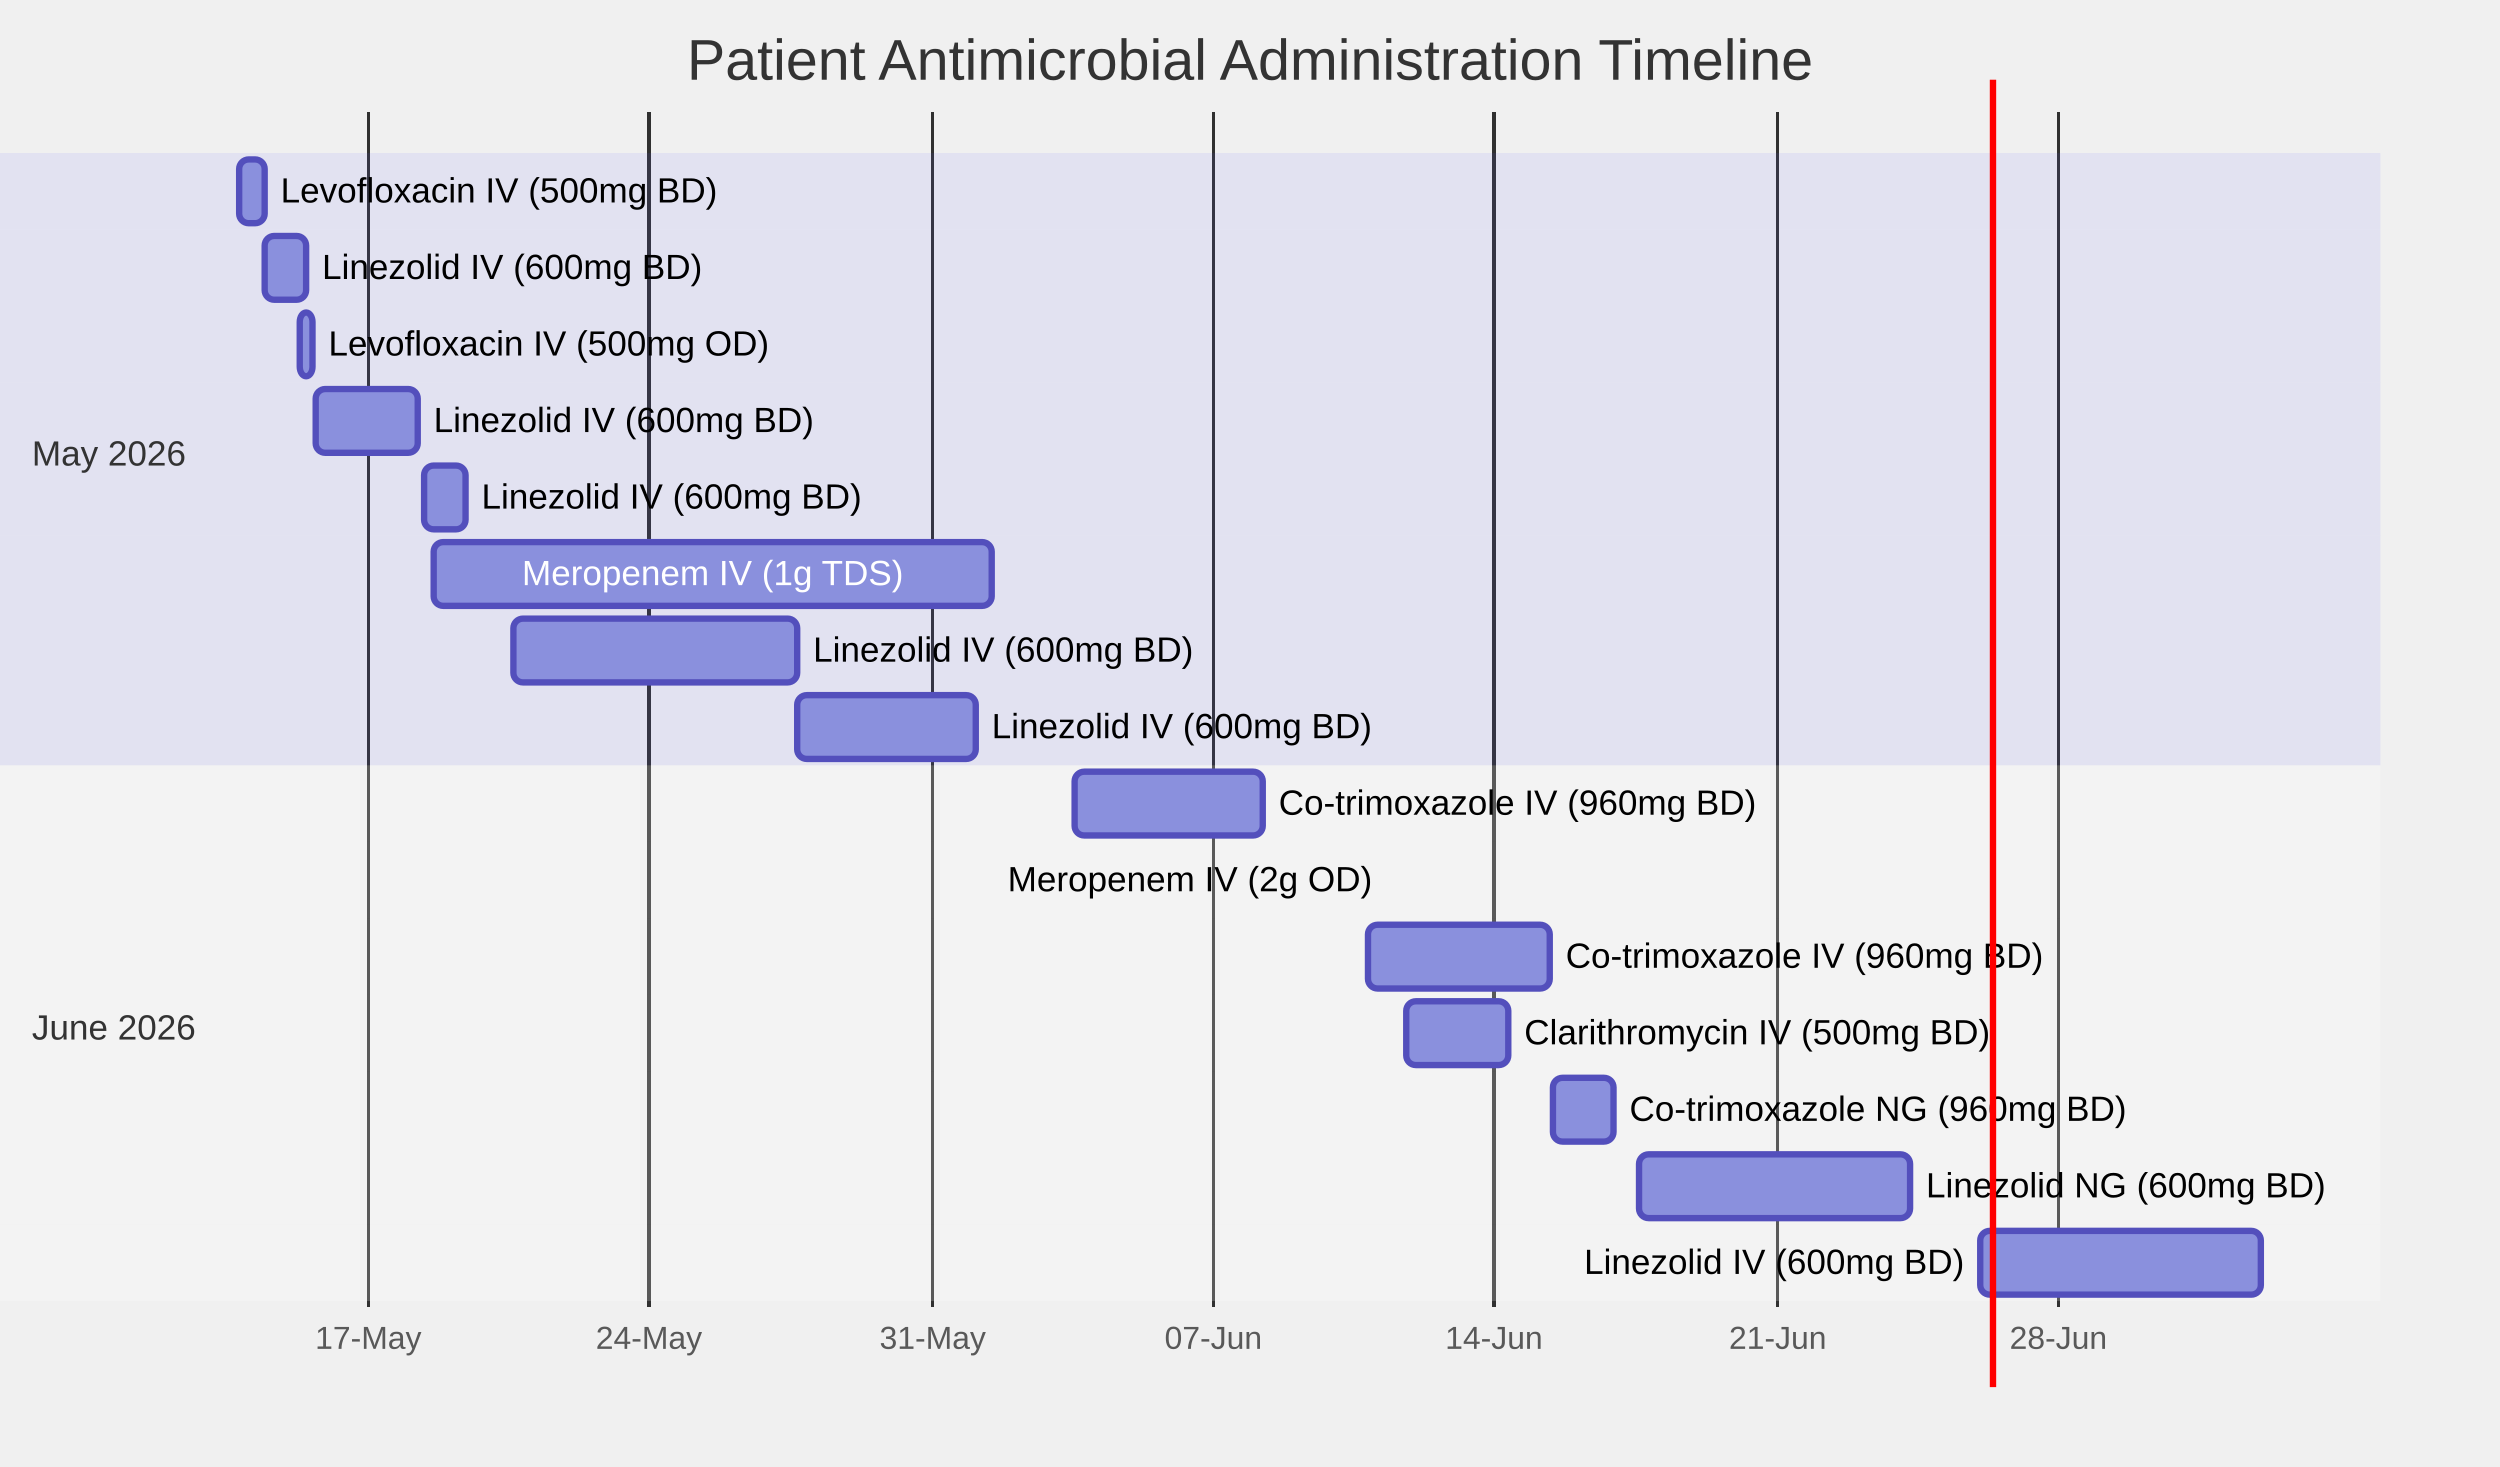
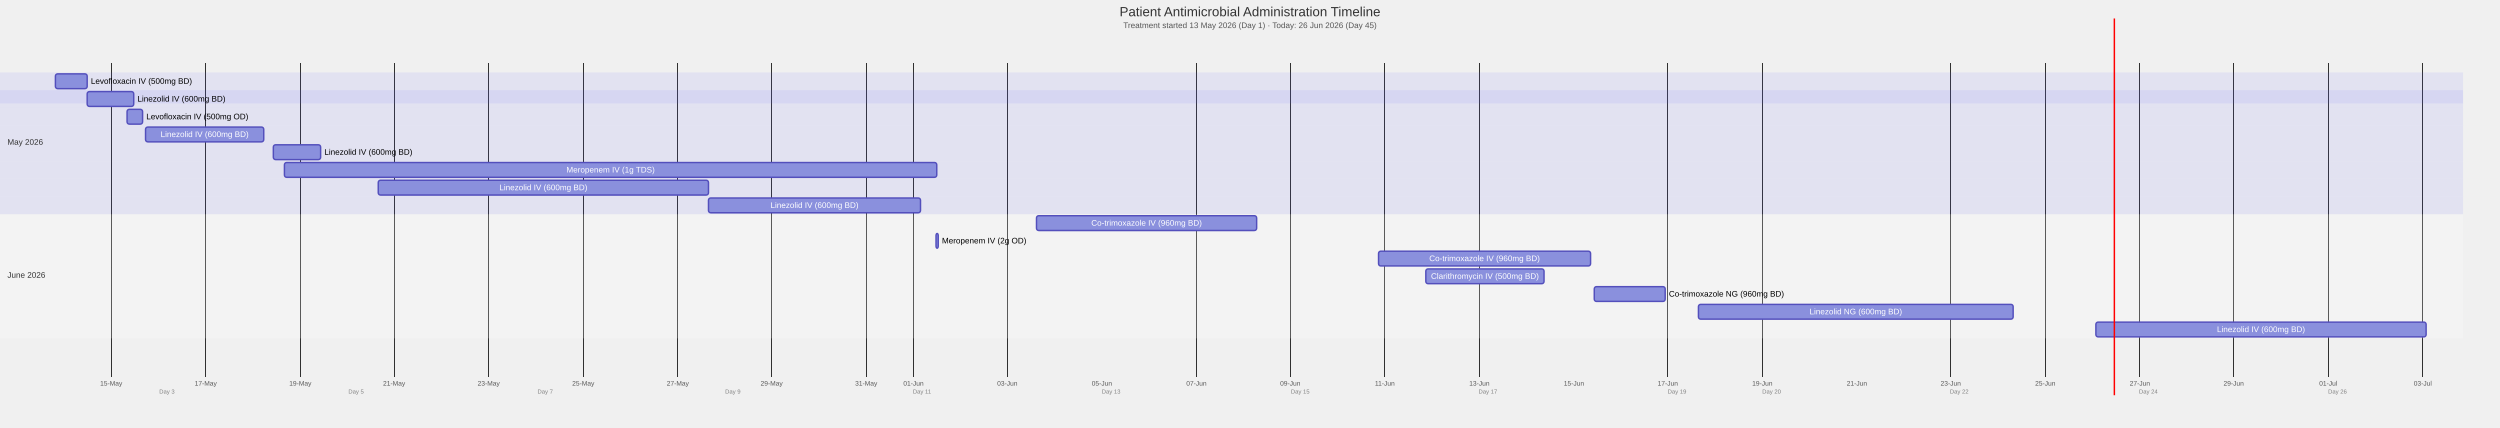
- <svg xmlns="http://www.w3.org/2000/svg" id="my-svg" width="100%" viewBox="0 0 784 460" style="max-width: 784px; background-color: white;" role="graphics-document document" aria-roledescription="gantt">
-   <style>#my-svg{font-family:"trebuchet ms",verdana,arial,sans-serif;font-size:16px;fill:#333;}@keyframes edge-animation-frame{from{stroke-dashoffset:0;}}@keyframes dash{to{stroke-dashoffset:0;}}#my-svg .edge-animation-slow{stroke-dasharray:9,5!important;stroke-dashoffset:900;animation:dash 50s linear infinite;stroke-linecap:round;}#my-svg .edge-animation-fast{stroke-dasharray:9,5!important;stroke-dashoffset:900;animation:dash 20s linear infinite;stroke-linecap:round;}#my-svg .error-icon{fill:#552222;}#my-svg .error-text{fill:#552222;stroke:#552222;}#my-svg .edge-thickness-normal{stroke-width:1px;}#my-svg .edge-thickness-thick{stroke-width:3.5px;}#my-svg .edge-pattern-solid{stroke-dasharray:0;}#my-svg .edge-thickness-invisible{stroke-width:0;fill:none;}#my-svg .edge-pattern-dashed{stroke-dasharray:3;}#my-svg .edge-pattern-dotted{stroke-dasharray:2;}#my-svg .marker{fill:#333333;stroke:#333333;}#my-svg .marker.cross{stroke:#333333;}#my-svg svg{font-family:"trebuchet ms",verdana,arial,sans-serif;font-size:16px;}#my-svg p{margin:0;}#my-svg .mermaid-main-font{font-family:"trebuchet ms",verdana,arial,sans-serif;}#my-svg .exclude-range{fill:#eeeeee;}#my-svg .section{stroke:none;opacity:0.2;}#my-svg .section0{fill:rgba(102, 102, 255, 0.49);}#my-svg .section2{fill:#fff400;}#my-svg .section1,#my-svg .section3{fill:white;opacity:0.2;}#my-svg .sectionTitle0{fill:#333;}#my-svg .sectionTitle1{fill:#333;}#my-svg .sectionTitle2{fill:#333;}#my-svg .sectionTitle3{fill:#333;}#my-svg .sectionTitle{text-anchor:start;font-family:"trebuchet ms",verdana,arial,sans-serif;}#my-svg .grid .tick{stroke:lightgrey;opacity:0.8;shape-rendering:crispEdges;}#my-svg .grid .tick text{font-family:"trebuchet ms",verdana,arial,sans-serif;fill:#333;}#my-svg .grid path{stroke-width:0;}#my-svg .today{fill:none;stroke:red;stroke-width:2px;}#my-svg .task{stroke-width:2;}#my-svg .taskText{text-anchor:middle;font-family:"trebuchet ms",verdana,arial,sans-serif;}#my-svg .taskTextOutsideRight{fill:black;text-anchor:start;font-family:"trebuchet ms",verdana,arial,sans-serif;}#my-svg .taskTextOutsideLeft{fill:black;text-anchor:end;}#my-svg .task.clickable{cursor:pointer;}#my-svg .taskText.clickable{cursor:pointer;fill:#003163!important;font-weight:bold;}#my-svg .taskTextOutsideLeft.clickable{cursor:pointer;fill:#003163!important;font-weight:bold;}#my-svg .taskTextOutsideRight.clickable{cursor:pointer;fill:#003163!important;font-weight:bold;}#my-svg .taskText0,#my-svg .taskText1,#my-svg .taskText2,#my-svg .taskText3{fill:white;}#my-svg .task0,#my-svg .task1,#my-svg .task2,#my-svg .task3{fill:#8a90dd;stroke:#534fbc;}#my-svg .taskTextOutside0,#my-svg .taskTextOutside2{fill:black;}#my-svg .taskTextOutside1,#my-svg .taskTextOutside3{fill:black;}#my-svg .active0,#my-svg .active1,#my-svg .active2,#my-svg .active3{fill:#bfc7ff;stroke:#534fbc;}#my-svg .activeText0,#my-svg .activeText1,#my-svg .activeText2,#my-svg .activeText3{fill:black!important;}#my-svg .done0,#my-svg .done1,#my-svg .done2,#my-svg .done3{stroke:grey;fill:lightgrey;stroke-width:2;}#my-svg .doneText0,#my-svg .doneText1,#my-svg .doneText2,#my-svg .doneText3{fill:black!important;}#my-svg .doneText0.taskTextOutsideLeft,#my-svg .doneText0.taskTextOutsideRight,#my-svg .doneText1.taskTextOutsideLeft,#my-svg .doneText1.taskTextOutsideRight,#my-svg .doneText2.taskTextOutsideLeft,#my-svg .doneText2.taskTextOutsideRight,#my-svg .doneText3.taskTextOutsideLeft,#my-svg .doneText3.taskTextOutsideRight{fill:black!important;}#my-svg .crit0,#my-svg .crit1,#my-svg .crit2,#my-svg .crit3{stroke:#ff8888;fill:red;stroke-width:2;}#my-svg .activeCrit0,#my-svg .activeCrit1,#my-svg .activeCrit2,#my-svg .activeCrit3{stroke:#ff8888;fill:#bfc7ff;stroke-width:2;}#my-svg .doneCrit0,#my-svg .doneCrit1,#my-svg .doneCrit2,#my-svg .doneCrit3{stroke:#ff8888;fill:lightgrey;stroke-width:2;cursor:pointer;shape-rendering:crispEdges;}#my-svg .milestone{transform:rotate(45deg) scale(0.8,0.8);}#my-svg .milestoneText{font-style:italic;}#my-svg .doneCritText0,#my-svg .doneCritText1,#my-svg .doneCritText2,#my-svg .doneCritText3{fill:black!important;}#my-svg .doneCritText0.taskTextOutsideLeft,#my-svg .doneCritText0.taskTextOutsideRight,#my-svg .doneCritText1.taskTextOutsideLeft,#my-svg .doneCritText1.taskTextOutsideRight,#my-svg .doneCritText2.taskTextOutsideLeft,#my-svg .doneCritText2.taskTextOutsideRight,#my-svg .doneCritText3.taskTextOutsideLeft,#my-svg .doneCritText3.taskTextOutsideRight{fill:black!important;}#my-svg .vert{stroke:navy;}#my-svg .vertText{font-size:15px;text-anchor:middle;fill:navy!important;}#my-svg .activeCritText0,#my-svg .activeCritText1,#my-svg .activeCritText2,#my-svg .activeCritText3{fill:black!important;}#my-svg .titleText{text-anchor:middle;font-size:18px;fill:#333;font-family:"trebuchet ms",verdana,arial,sans-serif;}#my-svg .node .neo-node{stroke:#9370DB;}#my-svg [data-look="neo"].node rect,#my-svg [data-look="neo"].cluster rect,#my-svg [data-look="neo"].node polygon{stroke:#9370DB;filter:drop-shadow(1px 2px 2px rgba(185, 185, 185, 1));}#my-svg [data-look="neo"].swimlane.cluster rect{filter:none;}#my-svg [data-look="neo"].node path{stroke:#9370DB;stroke-width:1px;}#my-svg [data-look="neo"].node .outer-path{filter:drop-shadow(1px 2px 2px rgba(185, 185, 185, 1));}#my-svg [data-look="neo"].node .neo-line path{stroke:#9370DB;filter:none;}#my-svg [data-look="neo"].node circle{stroke:#9370DB;filter:drop-shadow(1px 2px 2px rgba(185, 185, 185, 1));}#my-svg [data-look="neo"].node circle .state-start{fill:#000000;}#my-svg [data-look="neo"].icon-shape .icon{fill:#9370DB;filter:drop-shadow(1px 2px 2px rgba(185, 185, 185, 1));}#my-svg [data-look="neo"].icon-shape .icon-neo path{stroke:#9370DB;filter:drop-shadow(1px 2px 2px rgba(185, 185, 185, 1));}#my-svg :root{--mermaid-font-family:"trebuchet ms",verdana,arial,sans-serif;}</style>
+ <svg xmlns="http://www.w3.org/2000/svg" id="my-svg" width="100%" viewBox="0 0 3384 578" style="max-width: 3384px; background-color: white;" role="graphics-document document" aria-roledescription="gantt">
+   <style>#my-svg{font-family:"trebuchet ms",verdana,arial,sans-serif;font-size:16px;fill:#333;}@keyframes edge-animation-frame{from{stroke-dashoffset:0;}}@keyframes dash{to{stroke-dashoffset:0;}}#my-svg .edge-animation-slow{stroke-dasharray:9,5!important;stroke-dashoffset:900;animation:dash 50s linear infinite;stroke-linecap:round;}#my-svg .edge-animation-fast{stroke-dasharray:9,5!important;stroke-dashoffset:900;animation:dash 20s linear infinite;stroke-linecap:round;}#my-svg .error-icon{fill:#552222;}#my-svg .error-text{fill:#552222;stroke:#552222;}#my-svg .edge-thickness-normal{stroke-width:1px;}#my-svg .edge-thickness-thick{stroke-width:3.5px;}#my-svg .edge-pattern-solid{stroke-dasharray:0;}#my-svg .edge-thickness-invisible{stroke-width:0;fill:none;}#my-svg .edge-pattern-dashed{stroke-dasharray:3;}#my-svg .edge-pattern-dotted{stroke-dasharray:2;}#my-svg .marker{fill:#333333;stroke:#333333;}#my-svg .marker.cross{stroke:#333333;}#my-svg svg{font-family:"trebuchet ms",verdana,arial,sans-serif;font-size:16px;}#my-svg p{margin:0;}#my-svg .mermaid-main-font{font-family:"trebuchet ms",verdana,arial,sans-serif;}#my-svg .exclude-range{fill:#eeeeee;}#my-svg .section{stroke:none;opacity:0.2;}#my-svg .section0{fill:rgba(102, 102, 255, 0.49);}#my-svg .section2{fill:#fff400;}#my-svg .section1,#my-svg .section3{fill:white;opacity:0.2;}#my-svg .sectionTitle0{fill:#333;}#my-svg .sectionTitle1{fill:#333;}#my-svg .sectionTitle2{fill:#333;}#my-svg .sectionTitle3{fill:#333;}#my-svg .sectionTitle{text-anchor:start;font-family:"trebuchet ms",verdana,arial,sans-serif;}#my-svg .grid .tick{stroke:lightgrey;opacity:0.8;shape-rendering:crispEdges;}#my-svg .grid .tick text{font-family:"trebuchet ms",verdana,arial,sans-serif;fill:#333;}#my-svg .grid path{stroke-width:0;}#my-svg .today{fill:none;stroke:red;stroke-width:2px;}#my-svg .task{stroke-width:2;}#my-svg .taskText{text-anchor:middle;font-family:"trebuchet ms",verdana,arial,sans-serif;}#my-svg .taskTextOutsideRight{fill:black;text-anchor:start;font-family:"trebuchet ms",verdana,arial,sans-serif;}#my-svg .taskTextOutsideLeft{fill:black;text-anchor:end;}#my-svg .task.clickable{cursor:pointer;}#my-svg .taskText.clickable{cursor:pointer;fill:#003163!important;font-weight:bold;}#my-svg .taskTextOutsideLeft.clickable{cursor:pointer;fill:#003163!important;font-weight:bold;}#my-svg .taskTextOutsideRight.clickable{cursor:pointer;fill:#003163!important;font-weight:bold;}#my-svg .taskText0,#my-svg .taskText1,#my-svg .taskText2,#my-svg .taskText3{fill:white;}#my-svg .task0,#my-svg .task1,#my-svg .task2,#my-svg .task3{fill:#8a90dd;stroke:#534fbc;}#my-svg .taskTextOutside0,#my-svg .taskTextOutside2{fill:black;}#my-svg .taskTextOutside1,#my-svg .taskTextOutside3{fill:black;}#my-svg .active0,#my-svg .active1,#my-svg .active2,#my-svg .active3{fill:#bfc7ff;stroke:#534fbc;}#my-svg .activeText0,#my-svg .activeText1,#my-svg .activeText2,#my-svg .activeText3{fill:black!important;}#my-svg .done0,#my-svg .done1,#my-svg .done2,#my-svg .done3{stroke:grey;fill:lightgrey;stroke-width:2;}#my-svg .doneText0,#my-svg .doneText1,#my-svg .doneText2,#my-svg .doneText3{fill:black!important;}#my-svg .doneText0.taskTextOutsideLeft,#my-svg .doneText0.taskTextOutsideRight,#my-svg .doneText1.taskTextOutsideLeft,#my-svg .doneText1.taskTextOutsideRight,#my-svg .doneText2.taskTextOutsideLeft,#my-svg .doneText2.taskTextOutsideRight,#my-svg .doneText3.taskTextOutsideLeft,#my-svg .doneText3.taskTextOutsideRight{fill:black!important;}#my-svg .crit0,#my-svg .crit1,#my-svg .crit2,#my-svg .crit3{stroke:#ff8888;fill:red;stroke-width:2;}#my-svg .activeCrit0,#my-svg .activeCrit1,#my-svg .activeCrit2,#my-svg .activeCrit3{stroke:#ff8888;fill:#bfc7ff;stroke-width:2;}#my-svg .doneCrit0,#my-svg .doneCrit1,#my-svg .doneCrit2,#my-svg .doneCrit3{stroke:#ff8888;fill:lightgrey;stroke-width:2;cursor:pointer;shape-rendering:crispEdges;}#my-svg .milestone{transform:rotate(45deg) scale(0.8,0.8);}#my-svg .milestoneText{font-style:italic;}#my-svg .doneCritText0,#my-svg .doneCritText1,#my-svg .doneCritText2,#my-svg .doneCritText3{fill:black!important;}#my-svg .doneCritText0.taskTextOutsideLeft,#my-svg .doneCritText0.taskTextOutsideRight,#my-svg .doneCritText1.taskTextOutsideLeft,#my-svg .doneCritText1.taskTextOutsideRight,#my-svg .doneCritText2.taskTextOutsideLeft,#my-svg .doneCritText2.taskTextOutsideRight,#my-svg .doneCritText3.taskTextOutsideLeft,#my-svg .doneCritText3.taskTextOutsideRight{fill:black!important;}#my-svg .vert{stroke:navy;}#my-svg .vertText{font-size:15px;text-anchor:middle;fill:navy!important;}#my-svg .activeCritText0,#my-svg .activeCritText1,#my-svg .activeCritText2,#my-svg .activeCritText3{fill:black!important;}#my-svg .titleText{text-anchor:middle;font-size:18px;fill:#333;font-family:"trebuchet ms",verdana,arial,sans-serif;}#my-svg .node .neo-node{stroke:#9370DB;}#my-svg [data-look="neo"].node rect,#my-svg [data-look="neo"].cluster rect,#my-svg [data-look="neo"].node polygon{stroke:#9370DB;filter:drop-shadow(1px 2px 2px rgba(185, 185, 185, 1));}#my-svg [data-look="neo"].swimlane.cluster rect{filter:none;}#my-svg [data-look="neo"].node path{stroke:#9370DB;stroke-width:1px;}#my-svg [data-look="neo"].node .outer-path{filter:drop-shadow(1px 2px 2px rgba(185, 185, 185, 1));}#my-svg [data-look="neo"].node .neo-line path{stroke:#9370DB;filter:none;}#my-svg [data-look="neo"].node circle{stroke:#9370DB;filter:drop-shadow(1px 2px 2px rgba(185, 185, 185, 1));}#my-svg [data-look="neo"].node circle .state-start{fill:#000000;}#my-svg [data-look="neo"].icon-shape .icon{fill:#9370DB;filter:drop-shadow(1px 2px 2px rgba(185, 185, 185, 1));}#my-svg [data-look="neo"].icon-shape .icon-neo path{stroke:#9370DB;filter:drop-shadow(1px 2px 2px rgba(185, 185, 185, 1));}#my-svg g.tick text{font-size:9px;}#my-svg :root{--mermaid-font-family:"trebuchet ms",verdana,arial,sans-serif;}#my-svg .subtitleText{fill:#555;font-size:11px;text-anchor:middle;font-family:"trebuchet ms",verdana,arial,sans-serif;}</style>
  <g />
-   <g class="grid" transform="translate(75, 410)" fill="none" font-size="10" font-family="sans-serif" text-anchor="middle">
-     <path class="domain" stroke="currentColor" d="M0.5,-375V0.5H634.5V-375" />
-     <g class="tick" opacity="1" transform="translate(40.5,0)">
-       <line stroke="currentColor" y2="-375" />
-       <text fill="#000" y="3" dy="1em" stroke="none" font-size="10" style="text-anchor: middle;">17-May</text>
+   <g class="grid" transform="translate(75, 510)" fill="none" font-size="10" font-family="sans-serif" text-anchor="middle">
+     <path class="domain" stroke="currentColor" d="M0.5,-425V0.5H3209.5V-425" />
+     <g class="tick" opacity="1" transform="translate(75.5,0)">
+       <line stroke="currentColor" y2="-425" />
+       <text fill="#000" y="3" dy="1em" stroke="none" font-size="10" style="text-anchor: middle;">15-May<tspan x="75.5" dy="1.35em" fill="#666" font-size="8">Day 3</tspan>
+       </text>
    </g>
-     <g class="tick" opacity="1" transform="translate(128.5,0)">
-       <line stroke="currentColor" y2="-375" />
-       <text fill="#000" y="3" dy="1em" stroke="none" font-size="10" style="text-anchor: middle;">24-May</text>
+     <g class="tick" opacity="1" transform="translate(203.5,0)">
+       <line stroke="currentColor" y2="-425" />
+       <text fill="#000" y="3" dy="1em" stroke="none" font-size="10" style="text-anchor: middle;">17-May<tspan x="203.5" dy="1.35em" fill="#666" font-size="8">Day 5</tspan>
+       </text>
    </g>
-     <g class="tick" opacity="1" transform="translate(217.5,0)">
-       <line stroke="currentColor" y2="-375" />
-       <text fill="#000" y="3" dy="1em" stroke="none" font-size="10" style="text-anchor: middle;">31-May</text>
+     <g class="tick" opacity="1" transform="translate(331.5,0)">
+       <line stroke="currentColor" y2="-425" />
+       <text fill="#000" y="3" dy="1em" stroke="none" font-size="10" style="text-anchor: middle;">19-May<tspan x="331.5" dy="1.35em" fill="#666" font-size="8">Day 7</tspan>
+       </text>
    </g>
-     <g class="tick" opacity="1" transform="translate(305.5,0)">
-       <line stroke="currentColor" y2="-375" />
-       <text fill="#000" y="3" dy="1em" stroke="none" font-size="10" style="text-anchor: middle;">07-Jun</text>
+     <g class="tick" opacity="1" transform="translate(458.5,0)">
+       <line stroke="currentColor" y2="-425" />
+       <text fill="#000" y="3" dy="1em" stroke="none" font-size="10" style="text-anchor: middle;">21-May<tspan x="458.5" dy="1.35em" fill="#666" font-size="8">Day 9</tspan>
+       </text>
    </g>
-     <g class="tick" opacity="1" transform="translate(393.5,0)">
-       <line stroke="currentColor" y2="-375" />
-       <text fill="#000" y="3" dy="1em" stroke="none" font-size="10" style="text-anchor: middle;">14-Jun</text>
+     <g class="tick" opacity="1" transform="translate(586.5,0)">
+       <line stroke="currentColor" y2="-425" />
+       <text fill="#000" y="3" dy="1em" stroke="none" font-size="10" style="text-anchor: middle;">23-May<tspan x="586.5" dy="1.35em" fill="#666" font-size="8">Day 11</tspan>
+       </text>
    </g>
-     <g class="tick" opacity="1" transform="translate(482.5,0)">
-       <line stroke="currentColor" y2="-375" />
-       <text fill="#000" y="3" dy="1em" stroke="none" font-size="10" style="text-anchor: middle;">21-Jun</text>
+     <g class="tick" opacity="1" transform="translate(714.5,0)">
+       <line stroke="currentColor" y2="-425" />
+       <text fill="#000" y="3" dy="1em" stroke="none" font-size="10" style="text-anchor: middle;">25-May<tspan x="714.5" dy="1.35em" fill="#666" font-size="8">Day 13</tspan>
+       </text>
    </g>
-     <g class="tick" opacity="1" transform="translate(570.5,0)">
-       <line stroke="currentColor" y2="-375" />
-       <text fill="#000" y="3" dy="1em" stroke="none" font-size="10" style="text-anchor: middle;">28-Jun</text>
+     <g class="tick" opacity="1" transform="translate(842.5,0)">
+       <line stroke="currentColor" y2="-425" />
+       <text fill="#000" y="3" dy="1em" stroke="none" font-size="10" style="text-anchor: middle;">27-May<tspan x="842.5" dy="1.35em" fill="#666" font-size="8">Day 15</tspan>
+       </text>
+     </g>
+     <g class="tick" opacity="1" transform="translate(969.5,0)">
+       <line stroke="currentColor" y2="-425" />
+       <text fill="#000" y="3" dy="1em" stroke="none" font-size="10" style="text-anchor: middle;">29-May<tspan x="969.5" dy="1.35em" fill="#666" font-size="8">Day 17</tspan>
+       </text>
+     </g>
+     <g class="tick" opacity="1" transform="translate(1097.5,0)">
+       <line stroke="currentColor" y2="-425" />
+       <text fill="#000" y="3" dy="1em" stroke="none" font-size="10" style="text-anchor: middle;">31-May<tspan x="1097.5" dy="1.35em" fill="#666" font-size="8">Day 19</tspan>
+       </text>
+     </g>
+     <g class="tick" opacity="1" transform="translate(1161.5,0)">
+       <line stroke="currentColor" y2="-425" />
+       <text fill="#000" y="3" dy="1em" stroke="none" font-size="10" style="text-anchor: middle;">01-Jun<tspan x="1161.5" dy="1.35em" fill="#666" font-size="8">Day 20</tspan>
+       </text>
+     </g>
+     <g class="tick" opacity="1" transform="translate(1288.5,0)">
+       <line stroke="currentColor" y2="-425" />
+       <text fill="#000" y="3" dy="1em" stroke="none" font-size="10" style="text-anchor: middle;">03-Jun<tspan x="1288.5" dy="1.35em" fill="#666" font-size="8">Day 22</tspan>
+       </text>
+     </g>
+     <g class="tick" opacity="1" transform="translate(1416.5,0)">
+       <line stroke="currentColor" y2="-425" />
+       <text fill="#000" y="3" dy="1em" stroke="none" font-size="10" style="text-anchor: middle;">05-Jun<tspan x="1416.5" dy="1.35em" fill="#666" font-size="8">Day 24</tspan>
+       </text>
+     </g>
+     <g class="tick" opacity="1" transform="translate(1544.5,0)">
+       <line stroke="currentColor" y2="-425" />
+       <text fill="#000" y="3" dy="1em" stroke="none" font-size="10" style="text-anchor: middle;">07-Jun<tspan x="1544.5" dy="1.35em" fill="#666" font-size="8">Day 26</tspan>
+       </text>
+     </g>
+     <g class="tick" opacity="1" transform="translate(1671.5,0)">
+       <line stroke="currentColor" y2="-425" />
+       <text fill="#000" y="3" dy="1em" stroke="none" font-size="10" style="text-anchor: middle;">09-Jun<tspan x="1671.5" dy="1.35em" fill="#666" font-size="8">Day 28</tspan>
+       </text>
+     </g>
+     <g class="tick" opacity="1" transform="translate(1799.5,0)">
+       <line stroke="currentColor" y2="-425" />
+       <text fill="#000" y="3" dy="1em" stroke="none" font-size="10" style="text-anchor: middle;">11-Jun<tspan x="1799.5" dy="1.35em" fill="#666" font-size="8">Day 30</tspan>
+       </text>
+     </g>
+     <g class="tick" opacity="1" transform="translate(1927.5,0)">
+       <line stroke="currentColor" y2="-425" />
+       <text fill="#000" y="3" dy="1em" stroke="none" font-size="10" style="text-anchor: middle;">13-Jun<tspan x="1927.5" dy="1.35em" fill="#666" font-size="8">Day 32</tspan>
+       </text>
+     </g>
+     <g class="tick" opacity="1" transform="translate(2055.5,0)">
+       <line stroke="currentColor" y2="-425" />
+       <text fill="#000" y="3" dy="1em" stroke="none" font-size="10" style="text-anchor: middle;">15-Jun<tspan x="2055.5" dy="1.35em" fill="#666" font-size="8">Day 34</tspan>
+       </text>
+     </g>
+     <g class="tick" opacity="1" transform="translate(2182.5,0)">
+       <line stroke="currentColor" y2="-425" />
+       <text fill="#000" y="3" dy="1em" stroke="none" font-size="10" style="text-anchor: middle;">17-Jun<tspan x="2182.5" dy="1.35em" fill="#666" font-size="8">Day 36</tspan>
+       </text>
+     </g>
+     <g class="tick" opacity="1" transform="translate(2310.5,0)">
+       <line stroke="currentColor" y2="-425" />
+       <text fill="#000" y="3" dy="1em" stroke="none" font-size="10" style="text-anchor: middle;">19-Jun<tspan x="2310.5" dy="1.35em" fill="#666" font-size="8">Day 38</tspan>
+       </text>
+     </g>
+     <g class="tick" opacity="1" transform="translate(2438.5,0)">
+       <line stroke="currentColor" y2="-425" />
+       <text fill="#000" y="3" dy="1em" stroke="none" font-size="10" style="text-anchor: middle;">21-Jun<tspan x="2438.5" dy="1.35em" fill="#666" font-size="8">Day 40</tspan>
+       </text>
+     </g>
+     <g class="tick" opacity="1" transform="translate(2565.5,0)">
+       <line stroke="currentColor" y2="-425" />
+       <text fill="#000" y="3" dy="1em" stroke="none" font-size="10" style="text-anchor: middle;">23-Jun<tspan x="2565.5" dy="1.35em" fill="#666" font-size="8">Day 42</tspan>
+       </text>
+     </g>
+     <g class="tick" opacity="1" transform="translate(2693.5,0)">
+       <line stroke="currentColor" y2="-425" />
+       <text fill="#000" y="3" dy="1em" stroke="none" font-size="10" style="text-anchor: middle;">25-Jun<tspan x="2693.5" dy="1.35em" fill="#666" font-size="8">Day 44</tspan>
+       </text>
+     </g>
+     <g class="tick" opacity="1" transform="translate(2821.5,0)">
+       <line stroke="currentColor" y2="-425" />
+       <text fill="#000" y="3" dy="1em" stroke="none" font-size="10" style="text-anchor: middle;">27-Jun<tspan x="2821.5" dy="1.35em" fill="#666" font-size="8">Day 46</tspan>
+       </text>
+     </g>
+     <g class="tick" opacity="1" transform="translate(2948.5,0)">
+       <line stroke="currentColor" y2="-425" />
+       <text fill="#000" y="3" dy="1em" stroke="none" font-size="10" style="text-anchor: middle;">29-Jun<tspan x="2948.5" dy="1.35em" fill="#666" font-size="8">Day 48</tspan>
+       </text>
+     </g>
+     <g class="tick" opacity="1" transform="translate(3076.5,0)">
+       <line stroke="currentColor" y2="-425" />
+       <text fill="#000" y="3" dy="1em" stroke="none" font-size="10" style="text-anchor: middle;">01-Jul<tspan x="3076.5" dy="1.35em" fill="#666" font-size="8">Day 50</tspan>
+       </text>
+     </g>
+     <g class="tick" opacity="1" transform="translate(3204.5,0)">
+       <line stroke="currentColor" y2="-425" />
+       <text fill="#000" y="3" dy="1em" stroke="none" font-size="10" style="text-anchor: middle;">03-Jul<tspan x="3204.5" dy="1.35em" fill="#666" font-size="8">Day 52</tspan>
+       </text>
    </g>
  </g>
  <g>
-     <rect x="0" y="48" width="746.5" height="24" class="section section0" />
-     <rect x="0" y="72" width="746.5" height="24" class="section section0" />
-     <rect x="0" y="96" width="746.5" height="24" class="section section0" />
-     <rect x="0" y="120" width="746.5" height="24" class="section section0" />
-     <rect x="0" y="144" width="746.5" height="24" class="section section0" />
-     <rect x="0" y="168" width="746.5" height="24" class="section section0" />
-     <rect x="0" y="192" width="746.5" height="24" class="section section0" />
-     <rect x="0" y="216" width="746.5" height="24" class="section section0" />
-     <rect x="0" y="264" width="746.5" height="24" class="section section1" />
-     <rect x="0" y="240" width="746.5" height="24" class="section section1" />
-     <rect x="0" y="288" width="746.5" height="24" class="section section1" />
-     <rect x="0" y="312" width="746.5" height="24" class="section section1" />
-     <rect x="0" y="336" width="746.5" height="24" class="section section1" />
-     <rect x="0" y="360" width="746.5" height="24" class="section section1" />
-     <rect x="0" y="384" width="746.5" height="24" class="section section1" />
+     <rect x="0" y="98" width="3334" height="42" class="section section0" />
+     <rect x="0" y="122" width="3334" height="24" class="section section0" />
+     <rect x="0" y="146" width="3334" height="24" class="section section0" />
+     <rect x="0" y="170" width="3334" height="24" class="section section0" />
+     <rect x="0" y="194" width="3334" height="24" class="section section0" />
+     <rect x="0" y="218" width="3334" height="24" class="section section0" />
+     <rect x="0" y="242" width="3334" height="24" class="section section0" />
+     <rect x="0" y="266" width="3334" height="24" class="section section0" />
+     <rect x="0" y="314" width="3334" height="24" class="section section1" />
+     <rect x="0" y="290" width="3334" height="24" class="section section1" />
+     <rect x="0" y="338" width="3334" height="24" class="section section1" />
+     <rect x="0" y="362" width="3334" height="24" class="section section1" />
+     <rect x="0" y="386" width="3334" height="24" class="section section1" />
+     <rect x="0" y="410" width="3334" height="24" class="section section1" />
+     <rect x="0" y="434" width="3334" height="24" class="section section1" />
  </g>
  <g>
-     <rect id="my-svg-a1" rx="3" ry="3" x="75" y="50" width="8" height="20" transform-origin="79px 60px" class="task task0" />
-     <rect id="my-svg-a2" rx="3" ry="3" x="83" y="74" width="13" height="20" transform-origin="89.5px 84px" class="task task0" />
-     <rect id="my-svg-a3" rx="3" ry="3" x="94" y="98" width="4" height="20" transform-origin="96px 108px" class="task task0" />
-     <rect id="my-svg-a4" rx="3" ry="3" x="99" y="122" width="32" height="20" transform-origin="115px 132px" class="task task0" />
-     <rect id="my-svg-a5" rx="3" ry="3" x="133" y="146" width="13" height="20" transform-origin="139.5px 156px" class="task task0" />
-     <rect id="my-svg-a6" rx="3" ry="3" x="136" y="170" width="175" height="20" transform-origin="223.5px 180px" class="task task0" />
-     <rect id="my-svg-a7" rx="3" ry="3" x="161" y="194" width="89" height="20" transform-origin="205.5px 204px" class="task task0" />
-     <rect id="my-svg-a8" rx="3" ry="3" x="250" y="218" width="56" height="20" transform-origin="278px 228px" class="task task0" />
-     <rect id="my-svg-b2" rx="3" ry="3" x="311" y="266" width="0" height="20" transform-origin="311px 276px" class="task task1" />
-     <rect id="my-svg-b1" rx="3" ry="3" x="337" y="242" width="59" height="20" transform-origin="366.5px 252px" class="task task1" />
-     <rect id="my-svg-b3" rx="3" ry="3" x="429" y="290" width="57" height="20" transform-origin="457.5px 300px" class="task task1" />
-     <rect id="my-svg-b4" rx="3" ry="3" x="441" y="314" width="32" height="20" transform-origin="457px 324px" class="task task1" />
-     <rect id="my-svg-b5" rx="3" ry="3" x="487" y="338" width="19" height="20" transform-origin="496.5px 348px" class="task task1" />
-     <rect id="my-svg-b6" rx="3" ry="3" x="514" y="362" width="85" height="20" transform-origin="556.5px 372px" class="task task1" />
-     <rect id="my-svg-b7" rx="3" ry="3" x="621" y="386" width="88" height="20" transform-origin="665px 396px" class="task task1" />
-     <text id="my-svg-a1-text" font-size="11" x="88" y="63.5" class="taskTextOutsideRight taskTextOutside0  width-136.953125">Levofloxacin IV (500mg BD)    </text>
-     <text id="my-svg-a2-text" font-size="11" x="101" y="87.5" class="taskTextOutsideRight taskTextOutside0  width-119.234375">Linezolid IV (600mg BD)       </text>
-     <text id="my-svg-a3-text" font-size="11" x="103" y="111.5" class="taskTextOutsideRight taskTextOutside0  width-138.171875">Levofloxacin IV (500mg OD)    </text>
-     <text id="my-svg-a4-text" font-size="11" x="136" y="135.5" class="taskTextOutsideRight taskTextOutside0  width-119.234375">Linezolid IV (600mg BD)       </text>
-     <text id="my-svg-a5-text" font-size="11" x="151" y="159.5" class="taskTextOutsideRight taskTextOutside0  width-119.234375">Linezolid IV (600mg BD)       </text>
-     <text id="my-svg-a6-text" font-size="11" x="223.5" y="183.5" class="taskText taskText0  width-119.625">Meropenem IV (1g TDS)         </text>
-     <text id="my-svg-a7-text" font-size="11" x="255" y="207.5" class="taskTextOutsideRight taskTextOutside0  width-119.234375">Linezolid IV (600mg BD)       </text>
-     <text id="my-svg-a8-text" font-size="11" x="311" y="231.5" class="taskTextOutsideRight taskTextOutside0  width-119.234375">Linezolid IV (600mg BD)       </text>
-     <text id="my-svg-b2-text" font-size="11" x="316" y="279.5" class="taskTextOutsideRight taskTextOutside1  width-114.328125">Meropenem IV (2g OD)          </text>
-     <text id="my-svg-b1-text" font-size="11" x="401" y="255.5" class="taskTextOutsideRight taskTextOutside1  width-149.78125">Co-trimoxazole IV (960mg BD)  </text>
-     <text id="my-svg-b3-text" font-size="11" x="491" y="303.5" class="taskTextOutsideRight taskTextOutside1  width-149.78125">Co-trimoxazole IV (960mg BD)  </text>
-     <text id="my-svg-b4-text" font-size="11" x="478" y="327.5" class="taskTextOutsideRight taskTextOutside1  width-146.09375">Clarithromycin IV (500mg BD)  </text>
-     <text id="my-svg-b5-text" font-size="11" x="511" y="351.5" class="taskTextOutsideRight taskTextOutside1  width-155.875">Co-trimoxazole NG (960mg BD)  </text>
-     <text id="my-svg-b6-text" font-size="11" x="604" y="375.5" class="taskTextOutsideRight taskTextOutside1  width-125.34375">Linezolid NG (600mg BD)       </text>
-     <text id="my-svg-b7-text" font-size="11" x="616" y="399.5" class="taskTextOutsideLeft taskTextOutside1">Linezolid IV (600mg BD)       </text>
+     <rect id="my-svg-a1" rx="3" ry="3" x="75" y="100" width="43" height="20" transform-origin="96.5px 110px" class="task task0" />
+     <rect id="my-svg-a2" rx="3" ry="3" x="118" y="124" width="63" height="20" transform-origin="149.5px 134px" class="task task0" />
+     <rect id="my-svg-a3" rx="3" ry="3" x="172" y="148" width="21" height="20" transform-origin="182.5px 158px" class="task task0" />
+     <rect id="my-svg-a4" rx="3" ry="3" x="197" y="172" width="160" height="20" transform-origin="277px 182px" class="task task0" />
+     <rect id="my-svg-a5" rx="3" ry="3" x="370" y="196" width="64" height="20" transform-origin="402px 206px" class="task task0" />
+     <rect id="my-svg-a6" rx="3" ry="3" x="385" y="220" width="883" height="20" transform-origin="826.5px 230px" class="task task0" />
+     <rect id="my-svg-a7" rx="3" ry="3" x="512" y="244" width="447" height="20" transform-origin="735.5px 254px" class="task task0" />
+     <rect id="my-svg-a8" rx="3" ry="3" x="959" y="268" width="287" height="20" transform-origin="1102.5px 278px" class="task task0" />
+     <rect id="my-svg-b2" rx="3" ry="3" x="1267" y="316" width="3" height="20" transform-origin="1268.5px 326px" class="task task1" />
+     <rect id="my-svg-b1" rx="3" ry="3" x="1403" y="292" width="298" height="20" transform-origin="1552px 302px" class="task task1" />
+     <rect id="my-svg-b3" rx="3" ry="3" x="1866" y="340" width="287" height="20" transform-origin="2009.5px 350px" class="task task1" />
+     <rect id="my-svg-b4" rx="3" ry="3" x="1930" y="364" width="160" height="20" transform-origin="2010px 374px" class="task task1" />
+     <rect id="my-svg-b5" rx="3" ry="3" x="2158" y="388" width="96" height="20" transform-origin="2206px 398px" class="task task1" />
+     <rect id="my-svg-b6" rx="3" ry="3" x="2299" y="412" width="426" height="20" transform-origin="2512px 422px" class="task task1" />
+     <rect id="my-svg-b7" rx="3" ry="3" x="2837" y="436" width="447" height="20" transform-origin="3060.5px 446px" class="task task1" />
+     <text id="my-svg-a1-text" font-size="11" x="123" y="113.5" class="taskTextOutsideRight taskTextOutside0  width-136.953125">Levofloxacin IV (500mg BD)    </text>
+     <text id="my-svg-a2-text" font-size="11" x="186" y="137.5" class="taskTextOutsideRight taskTextOutside0  width-119.234375">Linezolid IV (600mg BD)       </text>
+     <text id="my-svg-a3-text" font-size="11" x="198" y="161.5" class="taskTextOutsideRight taskTextOutside0  width-138.171875">Levofloxacin IV (500mg OD)    </text>
+     <text id="my-svg-a4-text" font-size="11" x="277" y="185.5" class="taskText taskText0  width-119.234375">Linezolid IV (600mg BD)       </text>
+     <text id="my-svg-a5-text" font-size="11" x="439" y="209.5" class="taskTextOutsideRight taskTextOutside0  width-119.234375">Linezolid IV (600mg BD)       </text>
+     <text id="my-svg-a6-text" font-size="11" x="826.5" y="233.5" class="taskText taskText0  width-119.625">Meropenem IV (1g TDS)         </text>
+     <text id="my-svg-a7-text" font-size="11" x="735.5" y="257.5" class="taskText taskText0  width-119.234375">Linezolid IV (600mg BD)       </text>
+     <text id="my-svg-a8-text" font-size="11" x="1102.5" y="281.5" class="taskText taskText0  width-119.234375">Linezolid IV (600mg BD)       </text>
+     <text id="my-svg-b2-text" font-size="11" x="1275" y="329.5" class="taskTextOutsideRight taskTextOutside1  width-114.328125">Meropenem IV (2g OD)          </text>
+     <text id="my-svg-b1-text" font-size="11" x="1552" y="305.5" class="taskText taskText1  width-149.78125">Co-trimoxazole IV (960mg BD)  </text>
+     <text id="my-svg-b3-text" font-size="11" x="2009.5" y="353.5" class="taskText taskText1  width-149.78125">Co-trimoxazole IV (960mg BD)  </text>
+     <text id="my-svg-b4-text" font-size="11" x="2010" y="377.5" class="taskText taskText1  width-146.09375">Clarithromycin IV (500mg BD)  </text>
+     <text id="my-svg-b5-text" font-size="11" x="2259" y="401.5" class="taskTextOutsideRight taskTextOutside1  width-155.875">Co-trimoxazole NG (960mg BD)  </text>
+     <text id="my-svg-b6-text" font-size="11" x="2512" y="425.5" class="taskText taskText1  width-125.34375">Linezolid NG (600mg BD)       </text>
+     <text id="my-svg-b7-text" font-size="11" x="3060.5" y="449.5" class="taskText taskText1  width-119.234375">Linezolid IV (600mg BD)       </text>
  </g>
  <g>
-     <text dy="0em" x="10" y="146" font-size="11" class="sectionTitle sectionTitle0">
+     <text dy="0em" x="10" y="196" font-size="11" class="sectionTitle sectionTitle0">
      <tspan alignment-baseline="central" x="10">May 2026</tspan>
    </text>
-     <text dy="0em" x="10" y="326" font-size="11" class="sectionTitle sectionTitle1">
+     <text dy="0em" x="10" y="376" font-size="11" class="sectionTitle sectionTitle1">
      <tspan alignment-baseline="central" x="10">June 2026</tspan>
    </text>
  </g>
  <g class="today">
-     <line x1="625" x2="625" y1="25" y2="435" class="today" />
+     <line x1="2862" x2="2862" y1="25" y2="535" class="today" />
  </g>
-   <text x="392" y="25" class="titleText">Patient Antimicrobial Administration Timeline</text>
+   <text x="1692" y="22" class="titleText">Patient Antimicrobial Administration Timeline</text>
+   <text x="1692" y="38" class="subtitleText">Treatment started 13 May 2026 (Day 1) · Today: 26 Jun 2026 (Day 45)</text>
</svg>
